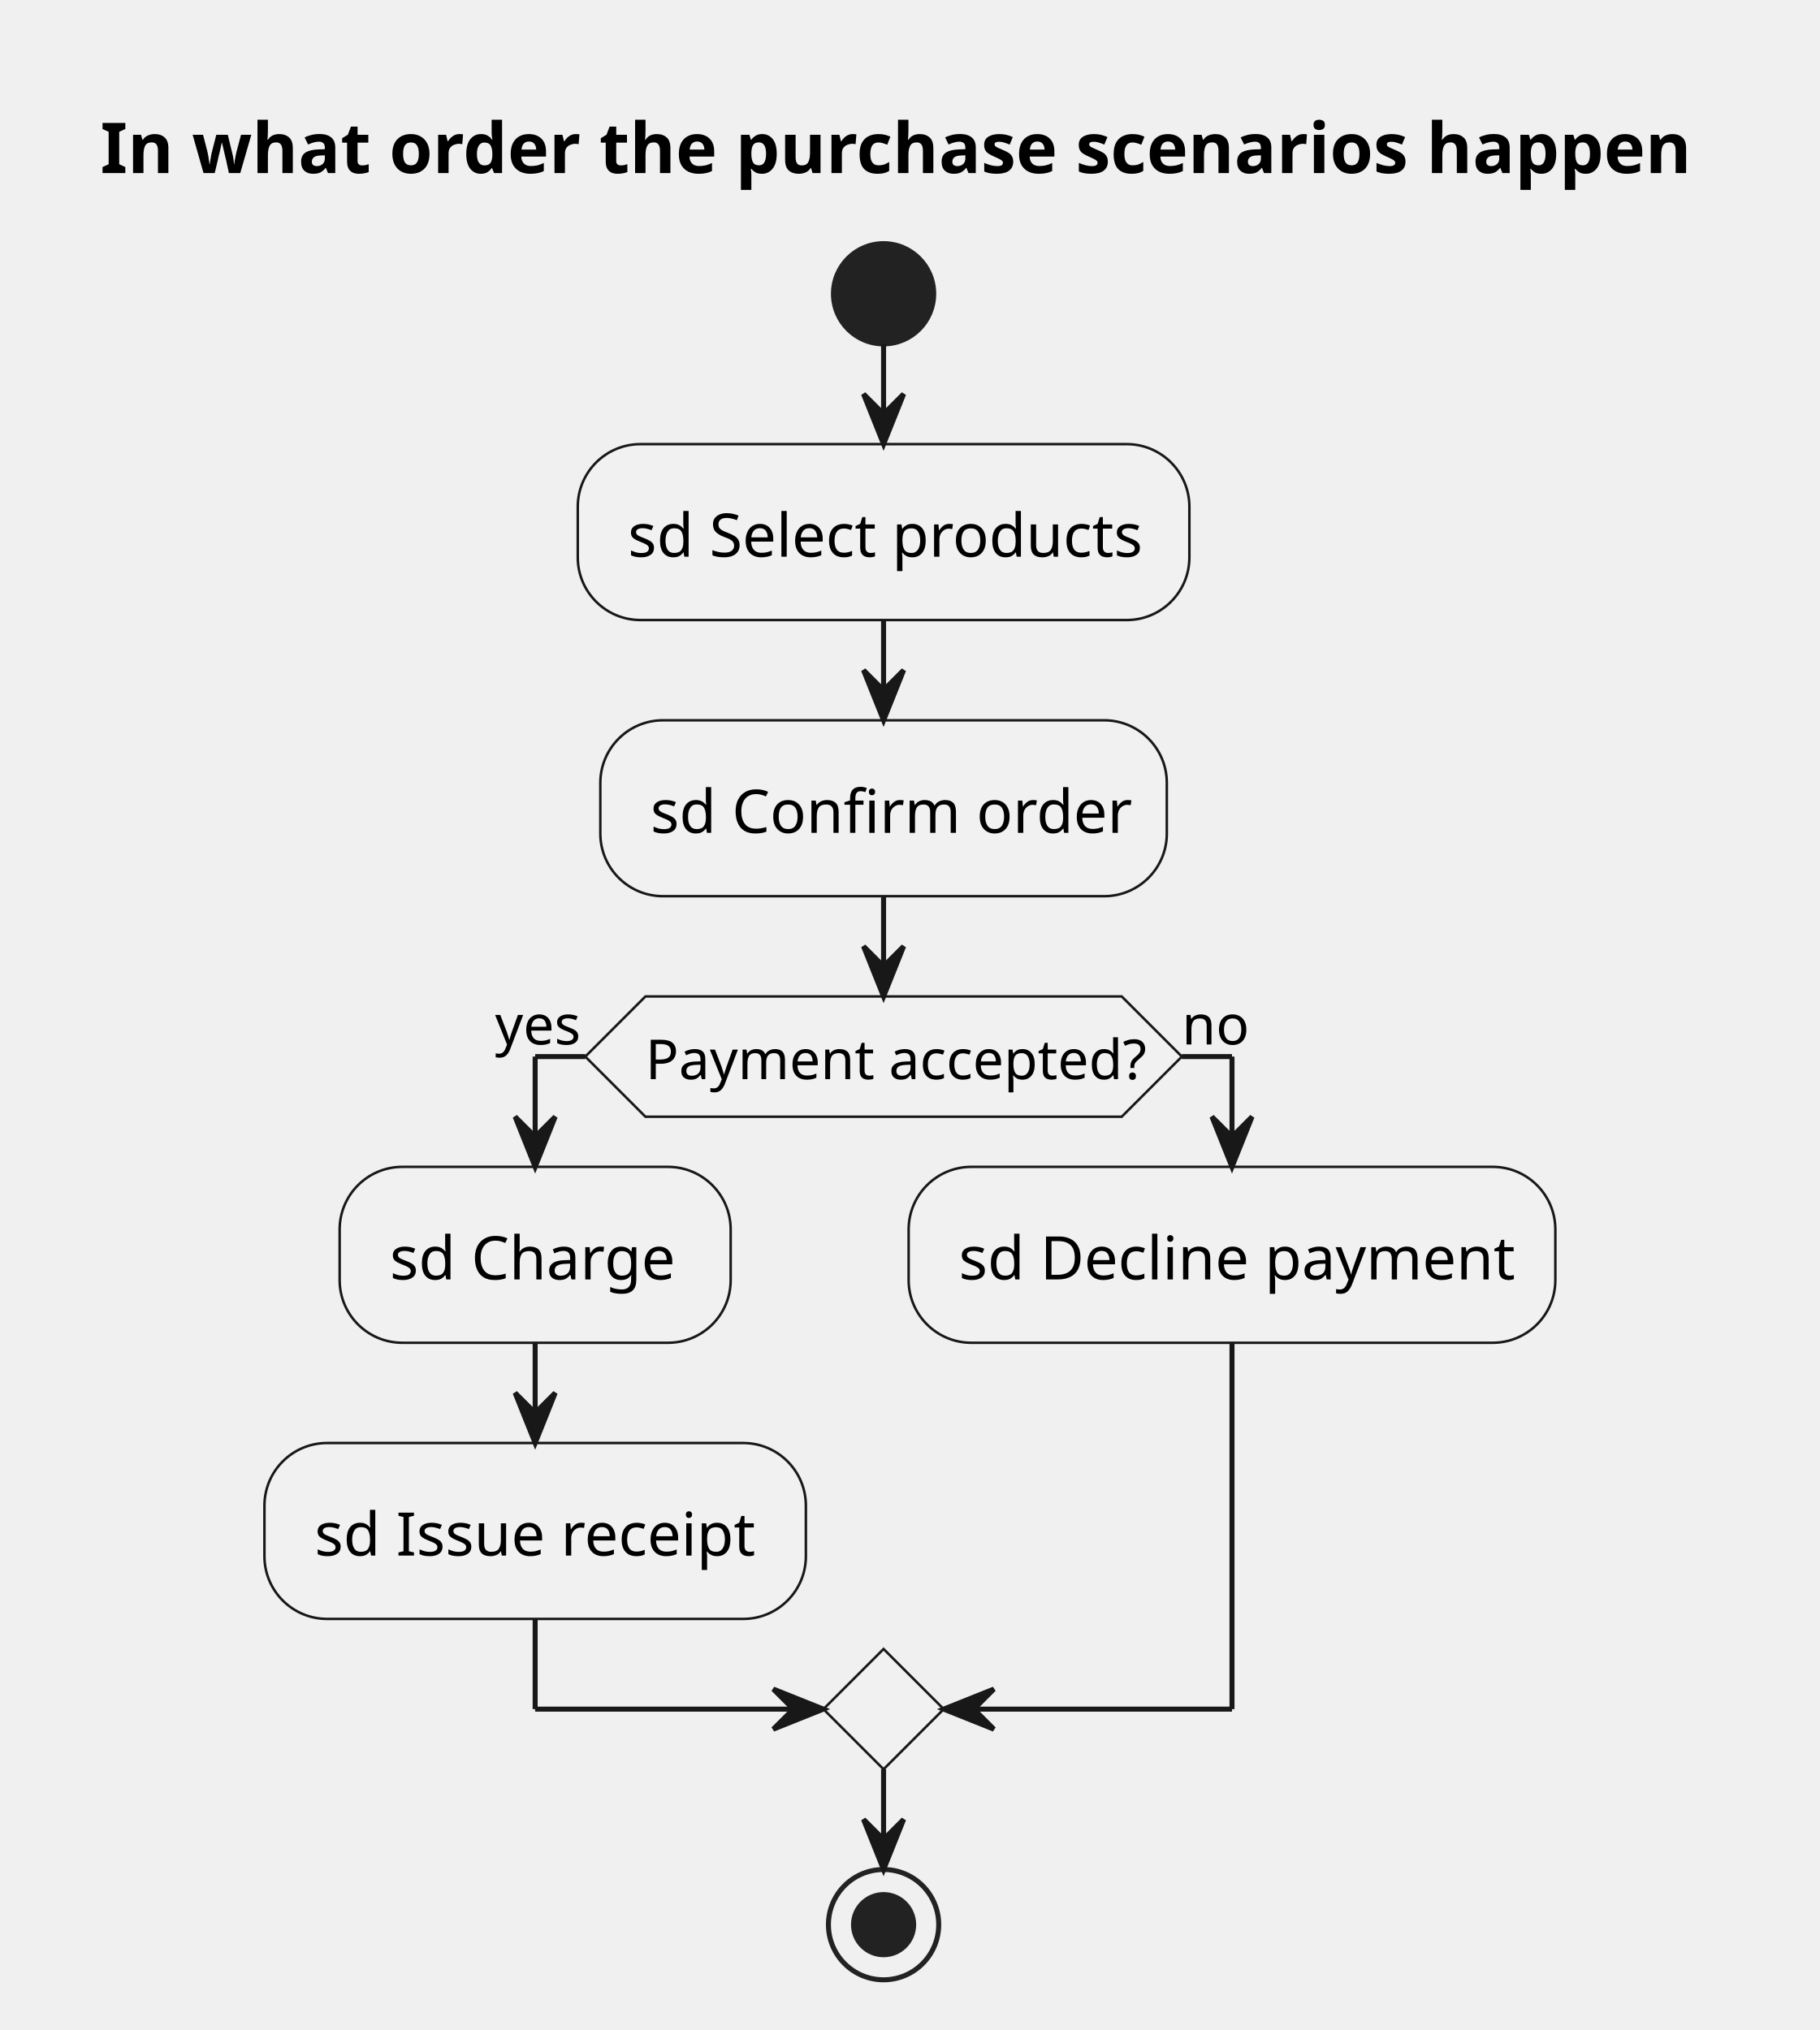
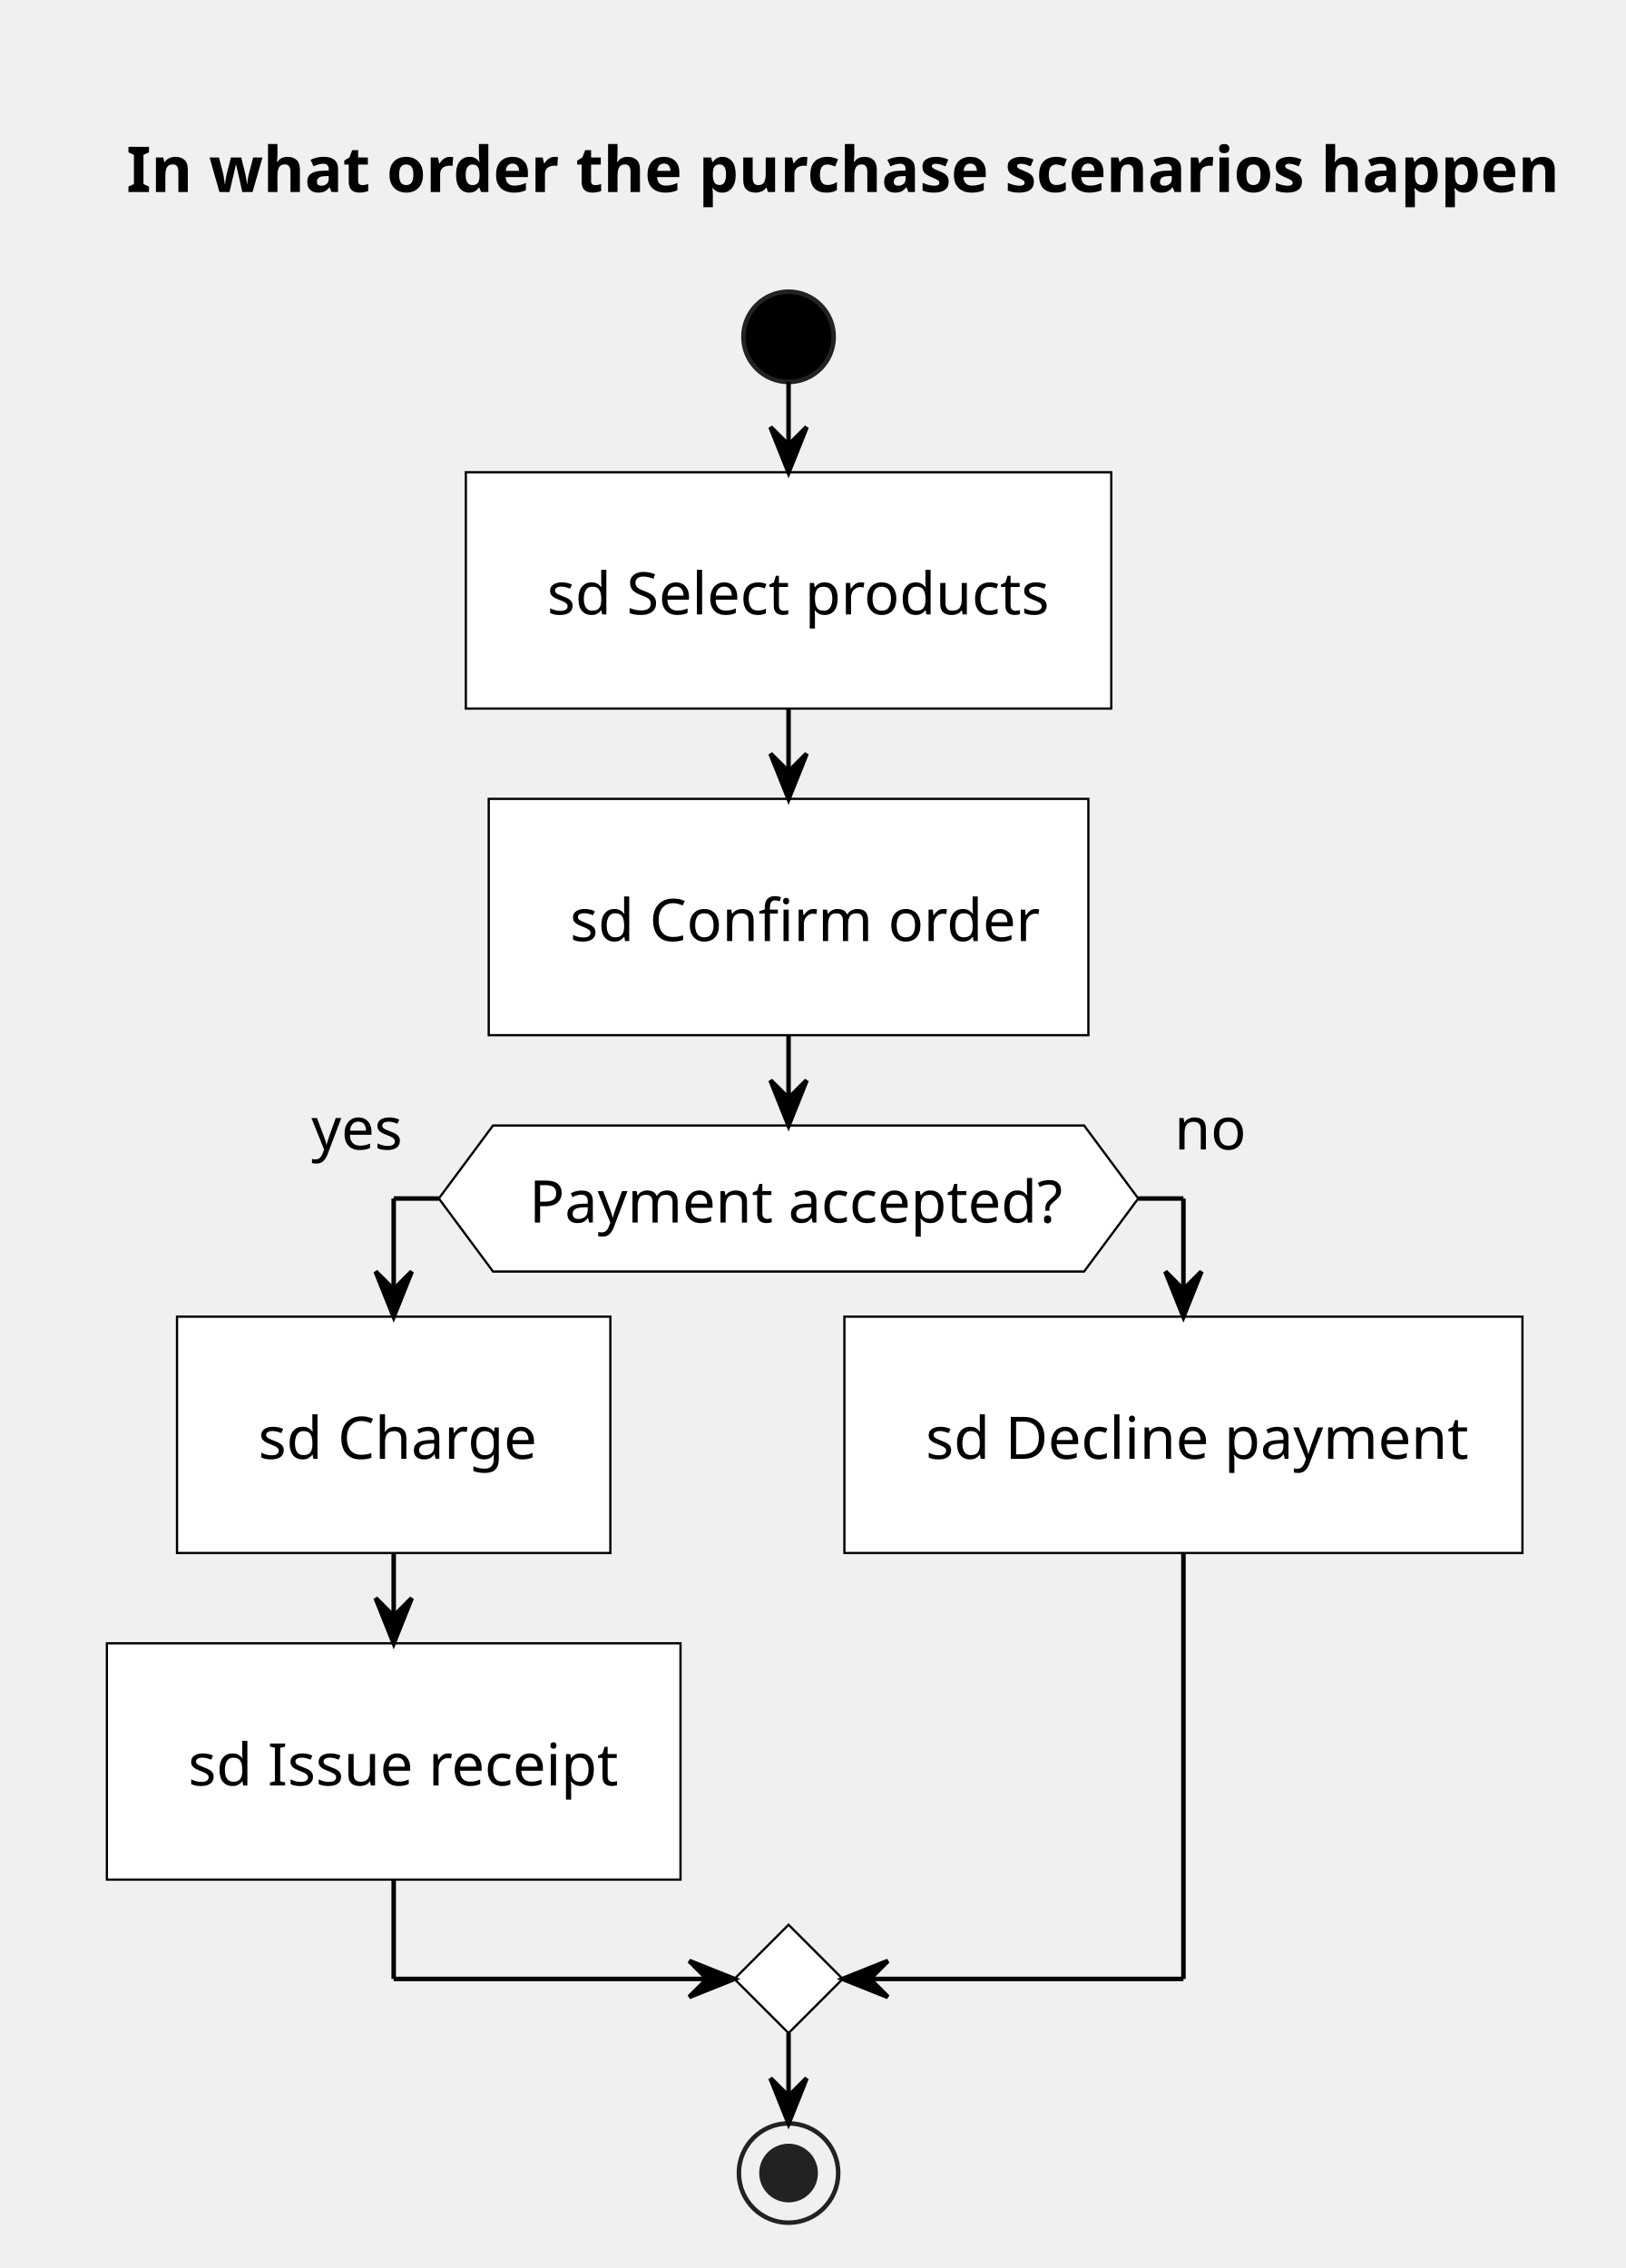
- <svg xmlns="http://www.w3.org/2000/svg" contentStyleType="text/css" height="405px" preserveAspectRatio="none" style="width:363px;height:405px;background:#FFFFFF;" version="1.1" viewBox="0 0 363 405" width="363px" zoomAndPan="magnify">
+ <svg xmlns="http://www.w3.org/2000/svg" contentStyleType="text/css" height="628.75px" preserveAspectRatio="none" style="width:450px;height:628px;background:#FFFFFF;" version="1.1" viewBox="0 0 450 628" width="450px" zoomAndPan="magnify">
  <defs />
  <g>
-     <text fill="#000000" font-family="sans-serif" font-size="14" font-weight="bold" lengthAdjust="spacing" textLength="320" x="20" y="34.533">In what order the purchase scenarios happen</text>
-     <ellipse cx="176.25" cy="58.609" fill="#222222" rx="10" ry="10" style="stroke:#222222;stroke-width:1.0;" />
-     <rect fill="#F1F1F1" height="35.094" rx="12.5" ry="12.5" style="stroke:#181818;stroke-width:0.5;" width="122" x="115.25" y="88.609" />
-     <text fill="#000000" font-family="sans-serif" font-size="12" lengthAdjust="spacing" textLength="102" x="125.25" y="111.066">sd Select products</text>
-     <rect fill="#F1F1F1" height="35.094" rx="12.5" ry="12.5" style="stroke:#181818;stroke-width:0.5;" width="113" x="119.75" y="143.703" />
-     <text fill="#000000" font-family="sans-serif" font-size="12" lengthAdjust="spacing" textLength="93" x="129.75" y="166.16">sd Confirm order</text>
-     <polygon fill="#F1F1F1" points="128.75,198.797,223.75,198.797,235.75,210.797,223.75,222.797,128.75,222.797,116.75,210.797,128.75,198.797" style="stroke:#181818;stroke-width:0.5;" />
-     <text fill="#000000" font-family="sans-serif" font-size="11" lengthAdjust="spacing" textLength="95" x="128.75" y="215.298">Payment accepted?</text>
-     <text fill="#000000" font-family="sans-serif" font-size="11" lengthAdjust="spacing" textLength="18" x="98.75" y="208.38">yes</text>
-     <text fill="#000000" font-family="sans-serif" font-size="11" lengthAdjust="spacing" textLength="12" x="235.75" y="208.38">no</text>
-     <rect fill="#F1F1F1" height="35.094" rx="12.5" ry="12.5" style="stroke:#181818;stroke-width:0.5;" width="78" x="67.75" y="232.797" />
-     <text fill="#000000" font-family="sans-serif" font-size="12" lengthAdjust="spacing" textLength="58" x="77.75" y="255.254">sd Charge</text>
-     <rect fill="#F1F1F1" height="35.094" rx="12.5" ry="12.5" style="stroke:#181818;stroke-width:0.5;" width="108" x="52.75" y="287.891" />
-     <text fill="#000000" font-family="sans-serif" font-size="12" lengthAdjust="spacing" textLength="88" x="62.75" y="310.348">sd Issue receipt</text>
-     <rect fill="#F1F1F1" height="35.094" rx="12.5" ry="12.5" style="stroke:#181818;stroke-width:0.5;" width="129" x="181.25" y="232.797" />
-     <text fill="#000000" font-family="sans-serif" font-size="12" lengthAdjust="spacing" textLength="109" x="191.25" y="255.254">sd Decline payment</text>
-     <polygon fill="#F1F1F1" points="176.25,328.984,188.25,340.984,176.25,352.984,164.25,340.984,176.25,328.984" style="stroke:#181818;stroke-width:0.5;" />
-     <ellipse cx="176.25" cy="383.984" fill="none" rx="11" ry="11" style="stroke:#222222;stroke-width:1.0;" />
-     <ellipse cx="176.25" cy="383.984" fill="#222222" rx="6" ry="6" style="stroke:#222222;stroke-width:1.0;" />
-     <line style="stroke:#181818;stroke-width:1.0;" x1="176.25" x2="176.25" y1="68.609" y2="88.609" />
-     <polygon fill="#181818" points="172.25,78.609,176.25,88.609,180.25,78.609,176.25,82.609" style="stroke:#181818;stroke-width:1.0;" />
-     <line style="stroke:#181818;stroke-width:1.0;" x1="176.25" x2="176.25" y1="123.703" y2="143.703" />
-     <polygon fill="#181818" points="172.25,133.703,176.25,143.703,180.25,133.703,176.25,137.703" style="stroke:#181818;stroke-width:1.0;" />
-     <line style="stroke:#181818;stroke-width:1.0;" x1="106.75" x2="106.75" y1="267.891" y2="287.891" />
-     <polygon fill="#181818" points="102.75,277.891,106.75,287.891,110.75,277.891,106.75,281.891" style="stroke:#181818;stroke-width:1.0;" />
-     <line style="stroke:#181818;stroke-width:1.0;" x1="116.75" x2="106.75" y1="210.797" y2="210.797" />
-     <line style="stroke:#181818;stroke-width:1.0;" x1="106.75" x2="106.75" y1="210.797" y2="232.797" />
-     <polygon fill="#181818" points="102.75,222.797,106.75,232.797,110.75,222.797,106.75,226.797" style="stroke:#181818;stroke-width:1.0;" />
-     <line style="stroke:#181818;stroke-width:1.0;" x1="235.75" x2="245.75" y1="210.797" y2="210.797" />
-     <line style="stroke:#181818;stroke-width:1.0;" x1="245.75" x2="245.75" y1="210.797" y2="232.797" />
-     <polygon fill="#181818" points="241.75,222.797,245.75,232.797,249.75,222.797,245.75,226.797" style="stroke:#181818;stroke-width:1.0;" />
-     <line style="stroke:#181818;stroke-width:1.0;" x1="106.75" x2="106.75" y1="322.984" y2="340.984" />
-     <line style="stroke:#181818;stroke-width:1.0;" x1="106.75" x2="164.25" y1="340.984" y2="340.984" />
-     <polygon fill="#181818" points="154.25,336.984,164.25,340.984,154.25,344.984,158.25,340.984" style="stroke:#181818;stroke-width:1.0;" />
-     <line style="stroke:#181818;stroke-width:1.0;" x1="245.75" x2="245.75" y1="267.891" y2="340.984" />
-     <line style="stroke:#181818;stroke-width:1.0;" x1="245.75" x2="188.25" y1="340.984" y2="340.984" />
-     <polygon fill="#181818" points="198.25,336.984,188.25,340.984,198.25,344.984,194.25,340.984" style="stroke:#181818;stroke-width:1.0;" />
-     <line style="stroke:#181818;stroke-width:1.0;" x1="176.25" x2="176.25" y1="178.797" y2="198.797" />
-     <polygon fill="#181818" points="172.25,188.797,176.25,198.797,180.25,188.797,176.25,192.797" style="stroke:#181818;stroke-width:1.0;" />
-     <line style="stroke:#181818;stroke-width:1.0;" x1="176.25" x2="176.25" y1="352.984" y2="372.984" />
-     <polygon fill="#181818" points="172.25,362.984,176.25,372.984,180.25,362.984,176.25,366.984" style="stroke:#181818;stroke-width:1.0;" />
+     <text fill="#000000" font-family="sans-serif" font-size="17.5" font-weight="bold" lengthAdjust="spacing" textLength="377.318" x="35" y="53.166">In what order the purchase scenarios happen</text>
+     <ellipse cx="218.308" cy="93.262" fill="#000000" rx="12.5" ry="12.5" style="stroke:#222222;stroke-width:1.25;" />
+     <rect fill="#FFFFFF" height="65.439" style="stroke:#000000;stroke-width:0.625;" width="178.682" x="128.967" y="130.762" />
+     <text fill="#000000" font-family="sans-serif" font-size="16.25" lengthAdjust="spacing" textLength="133.682" x="151.467" y="170.131">sd Select products</text>
+     <rect fill="#FFFFFF" height="65.439" style="stroke:#000000;stroke-width:0.625;" width="166.01" x="135.303" y="221.201" />
+     <text fill="#000000" font-family="sans-serif" font-size="16.25" lengthAdjust="spacing" textLength="121.01" x="157.803" y="260.57">sd Confirm order</text>
+     <polygon fill="#FFFFFF" points="136.492,311.641,300.123,311.641,315.123,331.86,300.123,352.08,136.492,352.08,121.492,331.86,136.492,311.641" style="stroke:#000000;stroke-width:0.625;" />
+     <text fill="#000000" font-family="sans-serif" font-size="16.25" lengthAdjust="spacing" textLength="143.632" x="146.492" y="338.51">Payment accepted?</text>
+     <text fill="#000000" font-family="sans-serif" font-size="16.25" lengthAdjust="spacing" textLength="25.288" x="86.204" y="318.29">yes</text>
+     <text fill="#000000" font-family="sans-serif" font-size="16.25" lengthAdjust="spacing" textLength="18.075" x="325.123" y="318.29">no</text>
+     <rect fill="#FFFFFF" height="65.439" style="stroke:#000000;stroke-width:0.625;" width="119.974" x="49.005" y="364.58" />
+     <text fill="#000000" font-family="sans-serif" font-size="16.25" lengthAdjust="spacing" textLength="74.974" x="71.505" y="403.949">sd Charge</text>
+     <rect fill="#FFFFFF" height="65.439" style="stroke:#000000;stroke-width:0.625;" width="158.805" x="29.589" y="455.019" />
+     <text fill="#000000" font-family="sans-serif" font-size="16.25" lengthAdjust="spacing" textLength="113.805" x="52.089" y="494.388">sd Issue receipt</text>
+     <rect fill="#FFFFFF" height="65.439" style="stroke:#000000;stroke-width:0.625;" width="187.711" x="233.768" y="364.58" />
+     <text fill="#000000" font-family="sans-serif" font-size="16.25" lengthAdjust="spacing" textLength="142.711" x="256.268" y="403.949">sd Decline payment</text>
+     <polygon fill="#FFFFFF" points="218.308,532.959,233.308,547.959,218.308,562.959,203.308,547.959,218.308,532.959" style="stroke:#000000;stroke-width:0.625;" />
+     <ellipse cx="218.308" cy="601.709" fill="none" rx="13.75" ry="13.75" style="stroke:#222222;stroke-width:1.25;" />
+     <ellipse cx="218.308" cy="601.709" fill="#222222" rx="7.5" ry="7.5" style="stroke:#222222;stroke-width:1.25;" />
+     <line style="stroke:#000000;stroke-width:1.25;" x1="218.308" x2="218.308" y1="105.762" y2="130.762" />
+     <polygon fill="#000000" points="213.308,118.262,218.308,130.762,223.308,118.262,218.308,123.262" style="stroke:#000000;stroke-width:1.25;" />
+     <line style="stroke:#000000;stroke-width:1.25;" x1="218.308" x2="218.308" y1="196.201" y2="221.201" />
+     <polygon fill="#000000" points="213.308,208.701,218.308,221.201,223.308,208.701,218.308,213.701" style="stroke:#000000;stroke-width:1.25;" />
+     <line style="stroke:#000000;stroke-width:1.25;" x1="108.992" x2="108.992" y1="430.019" y2="455.019" />
+     <polygon fill="#000000" points="103.992,442.519,108.992,455.019,113.992,442.519,108.992,447.519" style="stroke:#000000;stroke-width:1.25;" />
+     <line style="stroke:#000000;stroke-width:1.25;" x1="121.492" x2="108.992" y1="331.86" y2="331.86" />
+     <line style="stroke:#000000;stroke-width:1.25;" x1="108.992" x2="108.992" y1="331.86" y2="364.58" />
+     <polygon fill="#000000" points="103.992,352.08,108.992,364.58,113.992,352.08,108.992,357.08" style="stroke:#000000;stroke-width:1.25;" />
+     <line style="stroke:#000000;stroke-width:1.25;" x1="315.123" x2="327.623" y1="331.86" y2="331.86" />
+     <line style="stroke:#000000;stroke-width:1.25;" x1="327.623" x2="327.623" y1="331.86" y2="364.58" />
+     <polygon fill="#000000" points="322.623,352.08,327.623,364.58,332.623,352.08,327.623,357.08" style="stroke:#000000;stroke-width:1.25;" />
+     <line style="stroke:#000000;stroke-width:1.25;" x1="108.992" x2="108.992" y1="520.459" y2="547.959" />
+     <line style="stroke:#000000;stroke-width:1.25;" x1="108.992" x2="203.308" y1="547.959" y2="547.959" />
+     <polygon fill="#000000" points="190.808,542.959,203.308,547.959,190.808,552.959,195.808,547.959" style="stroke:#000000;stroke-width:1.25;" />
+     <line style="stroke:#000000;stroke-width:1.25;" x1="327.623" x2="327.623" y1="430.019" y2="547.959" />
+     <line style="stroke:#000000;stroke-width:1.25;" x1="327.623" x2="233.308" y1="547.959" y2="547.959" />
+     <polygon fill="#000000" points="245.808,542.959,233.308,547.959,245.808,552.959,240.808,547.959" style="stroke:#000000;stroke-width:1.25;" />
+     <line style="stroke:#000000;stroke-width:1.25;" x1="218.308" x2="218.308" y1="286.641" y2="311.641" />
+     <polygon fill="#000000" points="213.308,299.141,218.308,311.641,223.308,299.141,218.308,304.141" style="stroke:#000000;stroke-width:1.25;" />
+     <line style="stroke:#000000;stroke-width:1.25;" x1="218.308" x2="218.308" y1="562.959" y2="587.959" />
+     <polygon fill="#000000" points="213.308,575.459,218.308,587.959,223.308,575.459,218.308,580.459" style="stroke:#000000;stroke-width:1.25;" />
  </g>
</svg>
